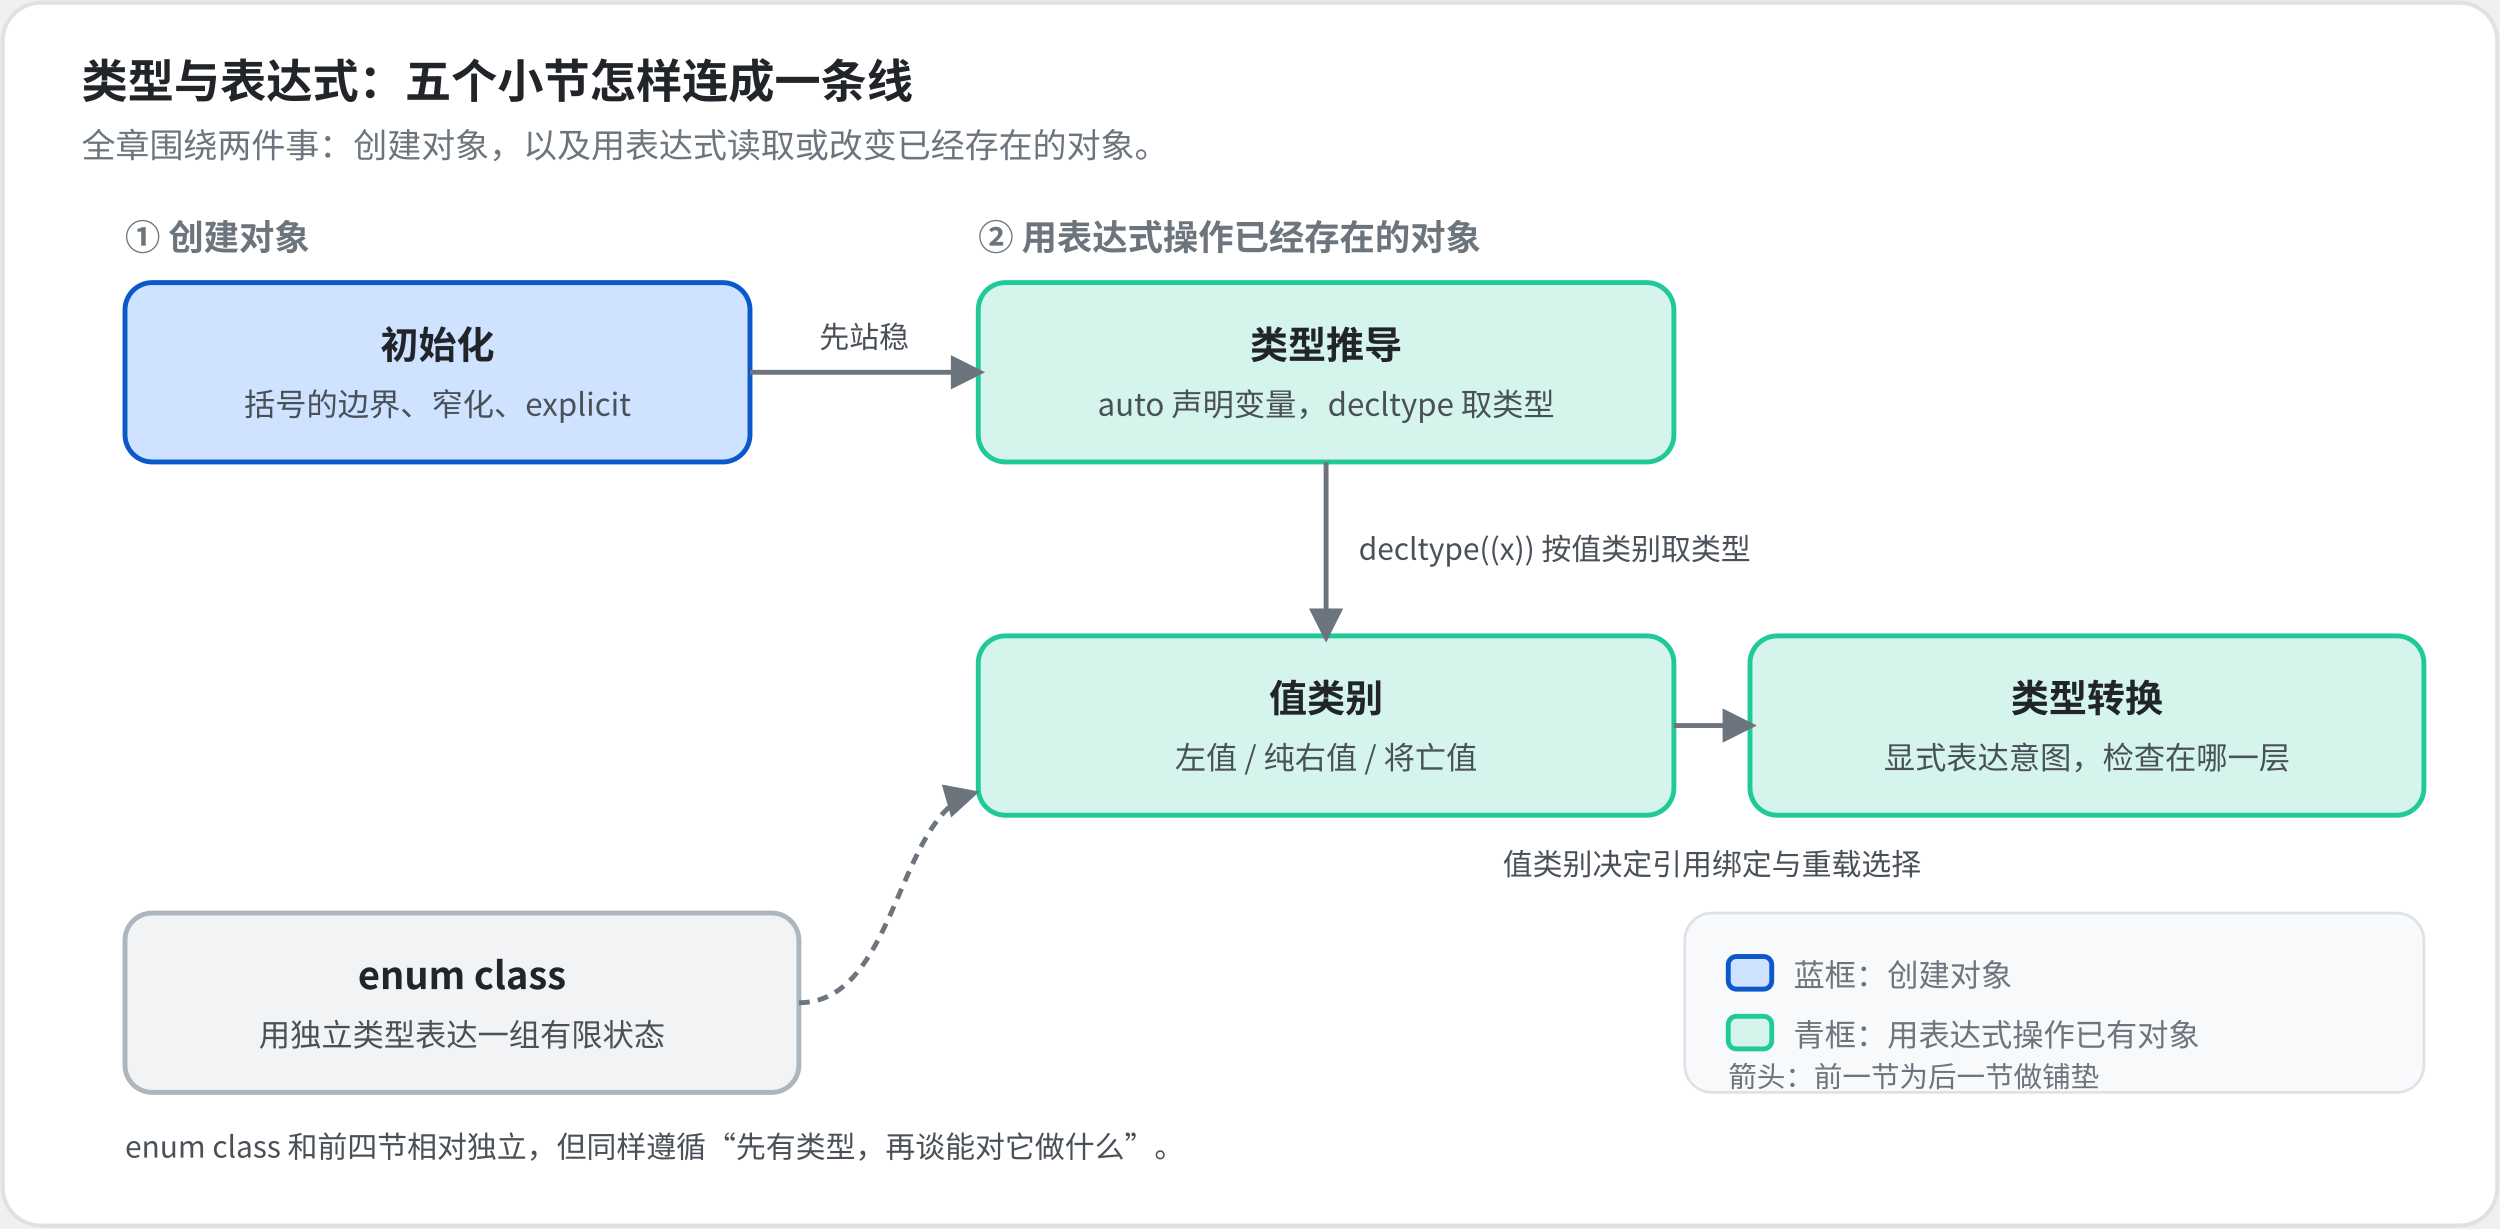
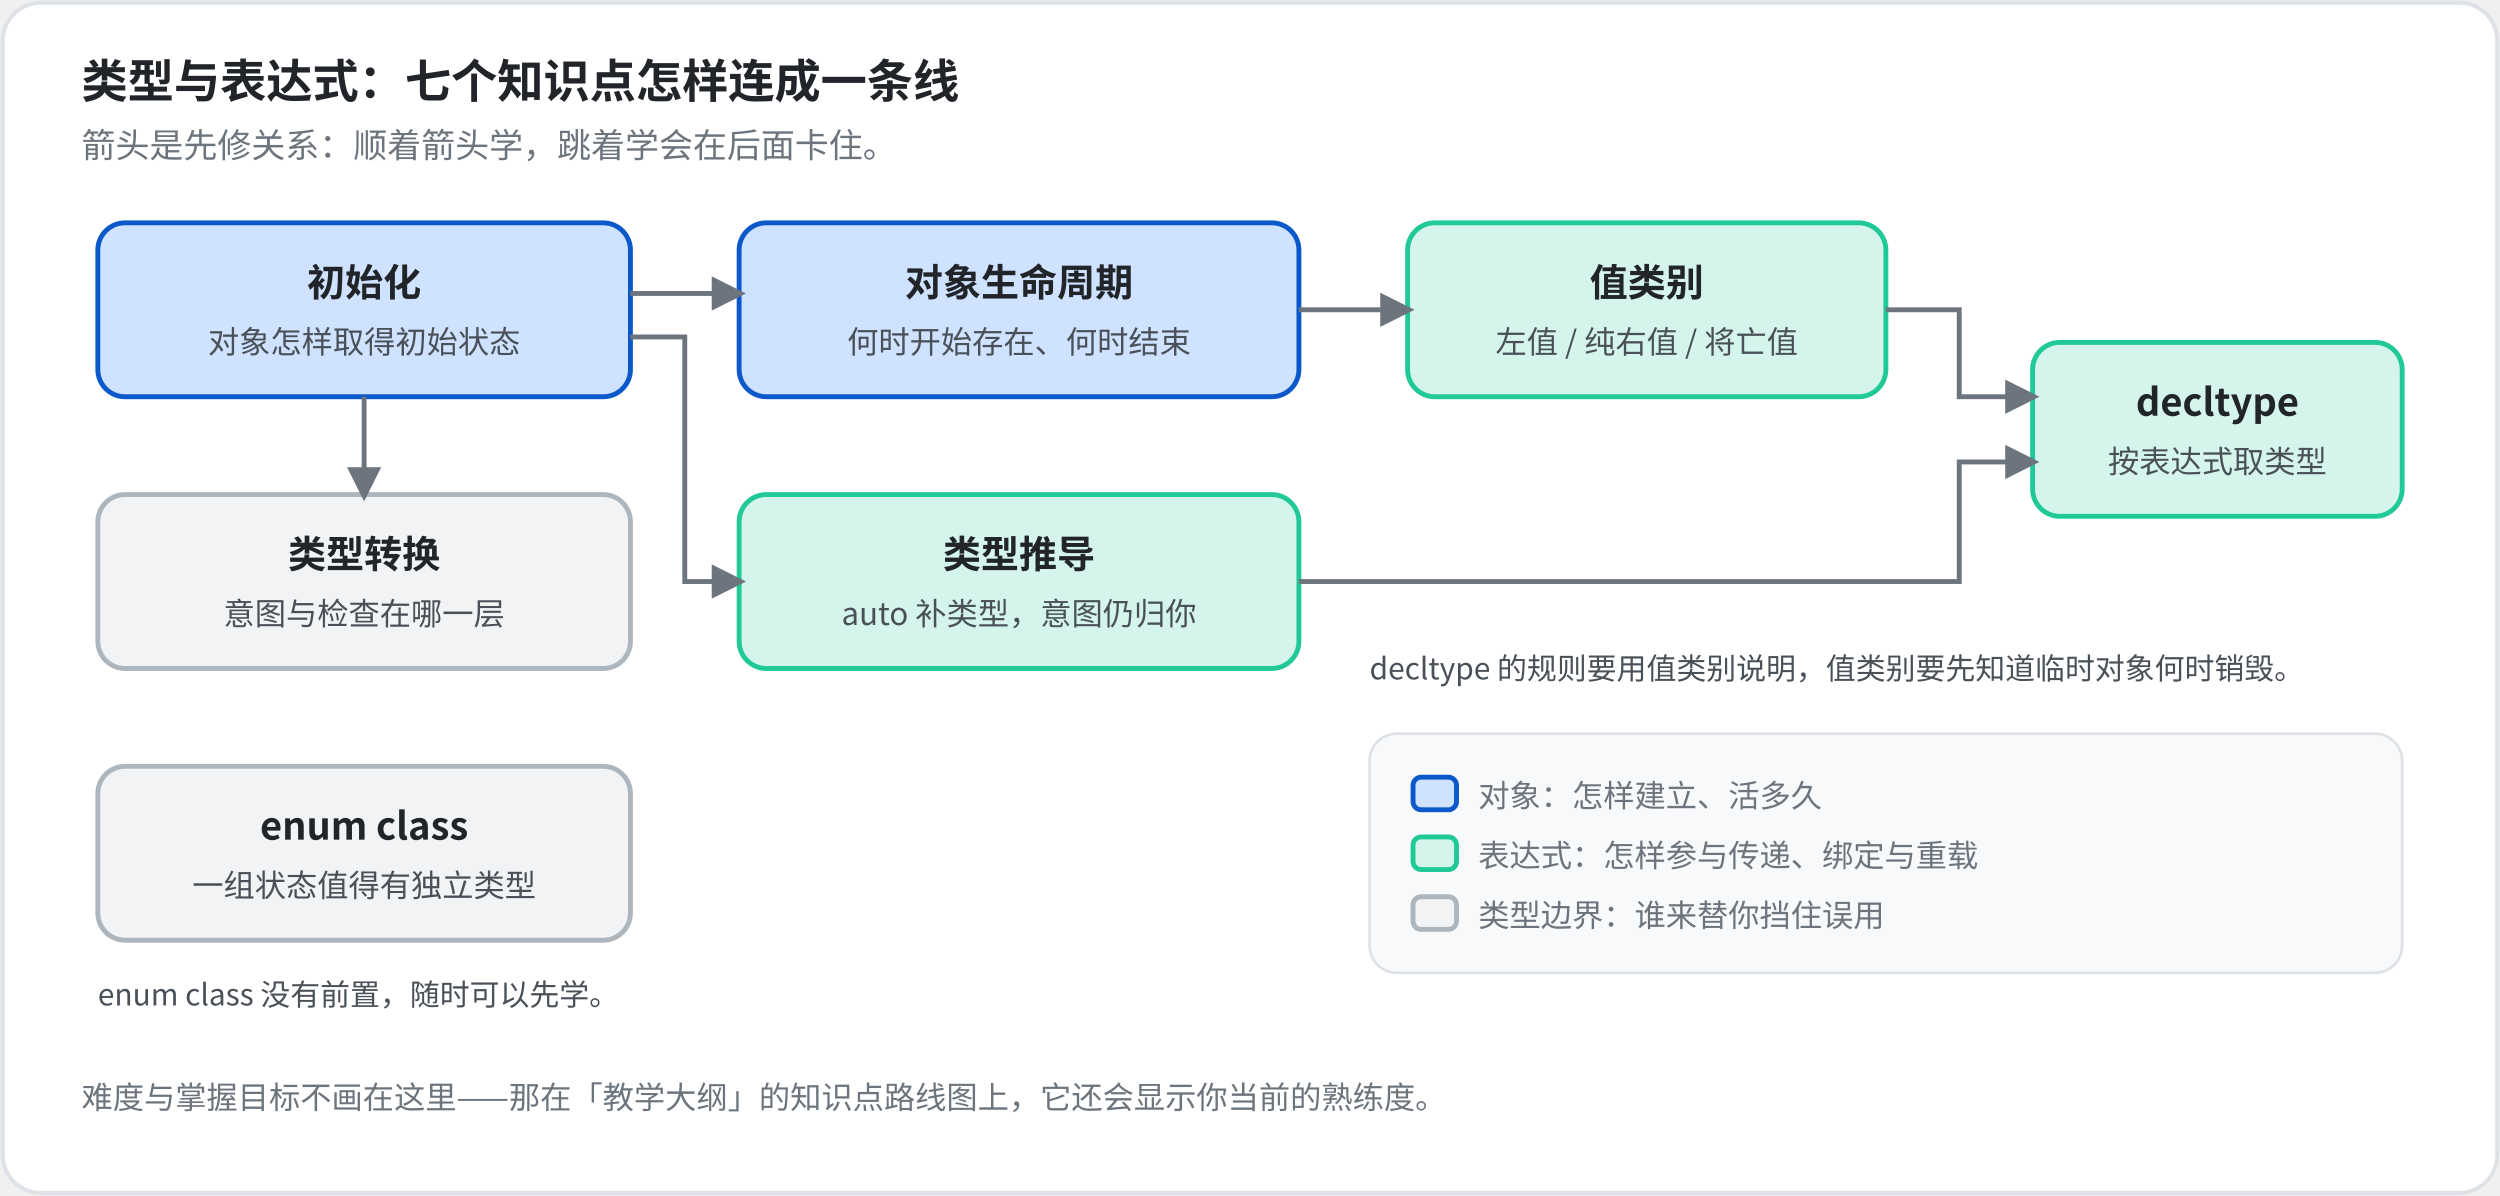
- <svg xmlns="http://www.w3.org/2000/svg" viewBox="0 0 920 452" font-family="-apple-system, 'PingFang SC', 'Noto Sans CJK SC', 'Segoe UI', sans-serif">
+ <svg xmlns="http://www.w3.org/2000/svg" viewBox="0 0 920 440" font-family="-apple-system, 'PingFang SC', 'Noto Sans CJK SC', 'Segoe UI', sans-serif">
  <style>
    .frame { fill: #ffffff; stroke: #dee2e6; stroke-width: 1.5; }
    .title { fill: #212529; font-weight: 700; }
    .muted { fill: #6c757d; }
-     .lane { fill: #6c757d; font-weight: 700; }
    .node-title { fill: #212529; font-weight: 700; }
    .node-sub { fill: #495057; }
-     /* 两条主线各一个色相：创建对象 = primary 蓝，操作对象 = teal 青，
-        enum class 相对独立 = 中性灰。取自 @athena_* 语义变量。 */
-     .n-create { fill: #cfe2ff; stroke: #0a58ca; stroke-width: 1.8; }
+     /* 三条线各一个色相，对应大纲的心智模型：对象看类型/状态/生命周期，
+        表达式看类型/值类别，另有一条管类型边界谁来守。
+        这里只编码"属于哪条线"，不编码难度或掌握目标——那是大纲里那张
+        活的知识点路线图的事，两张图不共用一套视觉编码。 */
+     .n-object { fill: #cfe2ff; stroke: #0a58ca; stroke-width: 1.8; }
    .n-express { fill: #d5f5ec; stroke: #20c997; stroke-width: 1.8; }
-     .n-aside { fill: #f1f3f5; stroke: #adb5bd; stroke-width: 1.8; }
+     .n-type { fill: #f1f3f5; stroke: #adb5bd; stroke-width: 1.8; }
    .edge { stroke: #6c757d; stroke-width: 1.8; fill: none; }
    .edge-label { fill: #495057; }
  </style>
-   <rect x="1" y="1" width="918" height="450" rx="14" class="frame" />
-   <text x="30" y="36" class="title" font-size="17">类型与表达式：五个小节怎样连成一条线</text>
-   <text x="30" y="58" class="muted" font-size="12.5">全章围绕两件事：创建对象，以及用表达式读取或改变已经存在的对象。</text>
-   <text x="46" y="92" class="lane" font-size="13">① 创建对象</text>
-   <text x="360" y="92" class="lane" font-size="13">② 用表达式操作已经存在的对象</text>
-   <rect x="46" y="104" width="230" height="66" rx="10" class="n-create" />
-   <text x="161" y="132" text-anchor="middle" class="node-title" font-size="14">初始化</text>
-   <text x="161" y="153" text-anchor="middle" class="node-sub" font-size="11.5">括号的边界、窄化、explicit</text>
-   <rect x="360" y="104" width="256" height="66" rx="10" class="n-express" />
-   <text x="488" y="132" text-anchor="middle" class="node-title" font-size="14">类型推导</text>
-   <text x="488" y="153" text-anchor="middle" class="node-sub" font-size="11.5">auto 声明变量，decltype 取类型</text>
-   <rect x="360" y="234" width="256" height="66" rx="10" class="n-express" />
-   <text x="488" y="262" text-anchor="middle" class="node-title" font-size="14">值类别</text>
-   <text x="488" y="283" text-anchor="middle" class="node-sub" font-size="11.5">左值 / 纯右值 / 将亡值</text>
-   <rect x="644" y="234" width="248" height="66" rx="10" class="n-express" />
-   <text x="768" y="262" text-anchor="middle" class="node-title" font-size="14">类型转换</text>
-   <text x="768" y="283" text-anchor="middle" class="node-sub" font-size="11.5">显式表达意图，检查在哪一层</text>
-   <rect x="46" y="336" width="248" height="66" rx="10" class="n-aside" />
-   <text x="170" y="364" text-anchor="middle" class="node-title" font-size="14">enum class</text>
-   <text x="170" y="385" text-anchor="middle" class="node-sub" font-size="11.5">用独立类型表达一组有限状态</text>
-   <path class="edge" d="M276 137 H360" marker-end="url(#a)" />
-   <text x="318" y="128" text-anchor="middle" class="edge-label" font-size="11">先站稳</text>
-   <path class="edge" d="M488 170 V234" marker-end="url(#a)" />
-   <text x="500" y="206" class="edge-label" font-size="11">decltype((x)) 按值类别取类型</text>
-   <path class="edge" d="M616 267 H644" marker-end="url(#a)" />
-   <text x="630" y="322" text-anchor="middle" class="edge-label" font-size="11">值类别决定引用绑定与重载选择</text>
-   <path class="edge" d="M294 369 C 330 369 330 300 358 292" stroke-dasharray="4 3" marker-end="url(#a)" />
-   <text x="46" y="426" class="edge-label" font-size="11">enum class 和前四节相对独立，但同样遵循“先有类型，再谈能对它做什么”。</text>
-   <rect x="620" y="336" width="272" height="66" rx="10" fill="#f8f9fa" stroke="#dee2e6" />
-   <rect x="636" y="352" width="16" height="12" rx="3" class="n-create" />
-   <text x="660" y="363" class="muted" font-size="11.5">蓝框：创建对象</text>
-   <rect x="636" y="374" width="16" height="12" rx="3" class="n-express" />
-   <text x="660" y="385" class="muted" font-size="11.5">青框：用表达式操作已有对象</text>
-   <text x="636" y="400" class="muted" font-size="10.5">箭头：前一节为后一节做铺垫</text>
+   <rect x="1" y="1" width="918" height="438" rx="14" class="frame" />
+   <text x="30" y="36" class="title" font-size="17">类型与表达式：七个知识点怎样连成一条线</text>
+   <text x="30" y="58" class="muted" font-size="12.5">箭头是先修关系：顺着箭头学，跳着学会在后面卡住。</text>
+   <rect x="36" y="82" width="196" height="64" rx="10" class="n-object" />
+   <text x="134" y="109" text-anchor="middle" class="node-title" font-size="14">初始化</text>
+   <text x="134" y="130" text-anchor="middle" class="node-sub" font-size="11.5">对象怎样取得初始状态</text>
+   <rect x="272" y="82" width="206" height="64" rx="10" class="n-object" />
+   <text x="375" y="109" text-anchor="middle" class="node-title" font-size="14">对象生命周期</text>
+   <text x="375" y="130" text-anchor="middle" class="node-sub" font-size="11.5">何时开始存在、何时结束</text>
+   <rect x="518" y="82" width="176" height="64" rx="10" class="n-express" />
+   <text x="606" y="109" text-anchor="middle" class="node-title" font-size="14">值类别</text>
+   <text x="606" y="130" text-anchor="middle" class="node-sub" font-size="11.5">左值 / 纯右值 / 将亡值</text>
+   <rect x="748" y="126" width="136" height="64" rx="10" class="n-express" />
+   <text x="816" y="153" text-anchor="middle" class="node-title" font-size="14">decltype</text>
+   <text x="816" y="174" text-anchor="middle" class="node-sub" font-size="11.5">按表达式取类型</text>
+   <rect x="272" y="182" width="206" height="64" rx="10" class="n-express" />
+   <text x="375" y="209" text-anchor="middle" class="node-title" font-size="14">类型推导</text>
+   <text x="375" y="230" text-anchor="middle" class="node-sub" font-size="11.5">auto 补类型，意图仍归你</text>
+   <rect x="36" y="182" width="196" height="64" rx="10" class="n-type" />
+   <text x="134" y="209" text-anchor="middle" class="node-title" font-size="14">类型转换</text>
+   <text x="134" y="230" text-anchor="middle" class="node-sub" font-size="11.5">意图与检查在哪一层</text>
+   <rect x="36" y="282" width="196" height="64" rx="10" class="n-type" />
+   <text x="134" y="309" text-anchor="middle" class="node-title" font-size="14">enum class</text>
+   <text x="134" y="330" text-anchor="middle" class="node-sub" font-size="11.5">一组状态值得有独立类型</text>
+   <path class="edge" d="M232 108 H272" marker-end="url(#a)" />
+   <path class="edge" d="M232 124 H252 V214 H272" marker-end="url(#a)" />
+   <path class="edge" d="M134 146 V182" marker-end="url(#a)" />
+   <path class="edge" d="M478 114 H518" marker-end="url(#a)" />
+   <path class="edge" d="M694 114 H721 V146 H748" marker-end="url(#a)" />
+   <path class="edge" d="M478 214 H721 V170 H748" marker-end="url(#a)" />
+   <text x="504" y="250" class="edge-label" font-size="11">decltype 的规则要用值类别说明，值类别要先知道临时对象何时销毁。</text>
+   <text x="36" y="370" class="edge-label" font-size="11">enum class 没有前置，随时可以先学。</text>
+   <rect x="504" y="270" width="380" height="88" rx="10" fill="#f8f9fa" stroke="#dee2e6" />
+   <rect x="520" y="286" width="16" height="12" rx="3" class="n-object" />
+   <text x="544" y="297" class="muted" font-size="11.5">对象：怎样建立、活多久</text>
+   <rect x="520" y="308" width="16" height="12" rx="3" class="n-express" />
+   <text x="544" y="319" class="muted" font-size="11.5">表达式：怎样参与传递、绑定与重载</text>
+   <rect x="520" y="330" width="16" height="12" rx="3" class="n-type" />
+   <text x="544" y="341" class="muted" font-size="11.5">类型边界：谁来替你挡住误用</text>
+   <text x="30" y="408" class="muted" font-size="11.5">难度与掌握目标不画在这里——那在「教学大纲」的知识点路线图上，它还会显示你当前的熟练度。</text>
  <defs>
    <marker id="a" viewBox="0 0 10 10" refX="8" refY="5" markerWidth="7" markerHeight="7" orient="auto-start-reverse">
      <path d="M0 0 L10 5 L0 10 z" fill="#6c757d" />
    </marker>
  </defs>
</svg>
